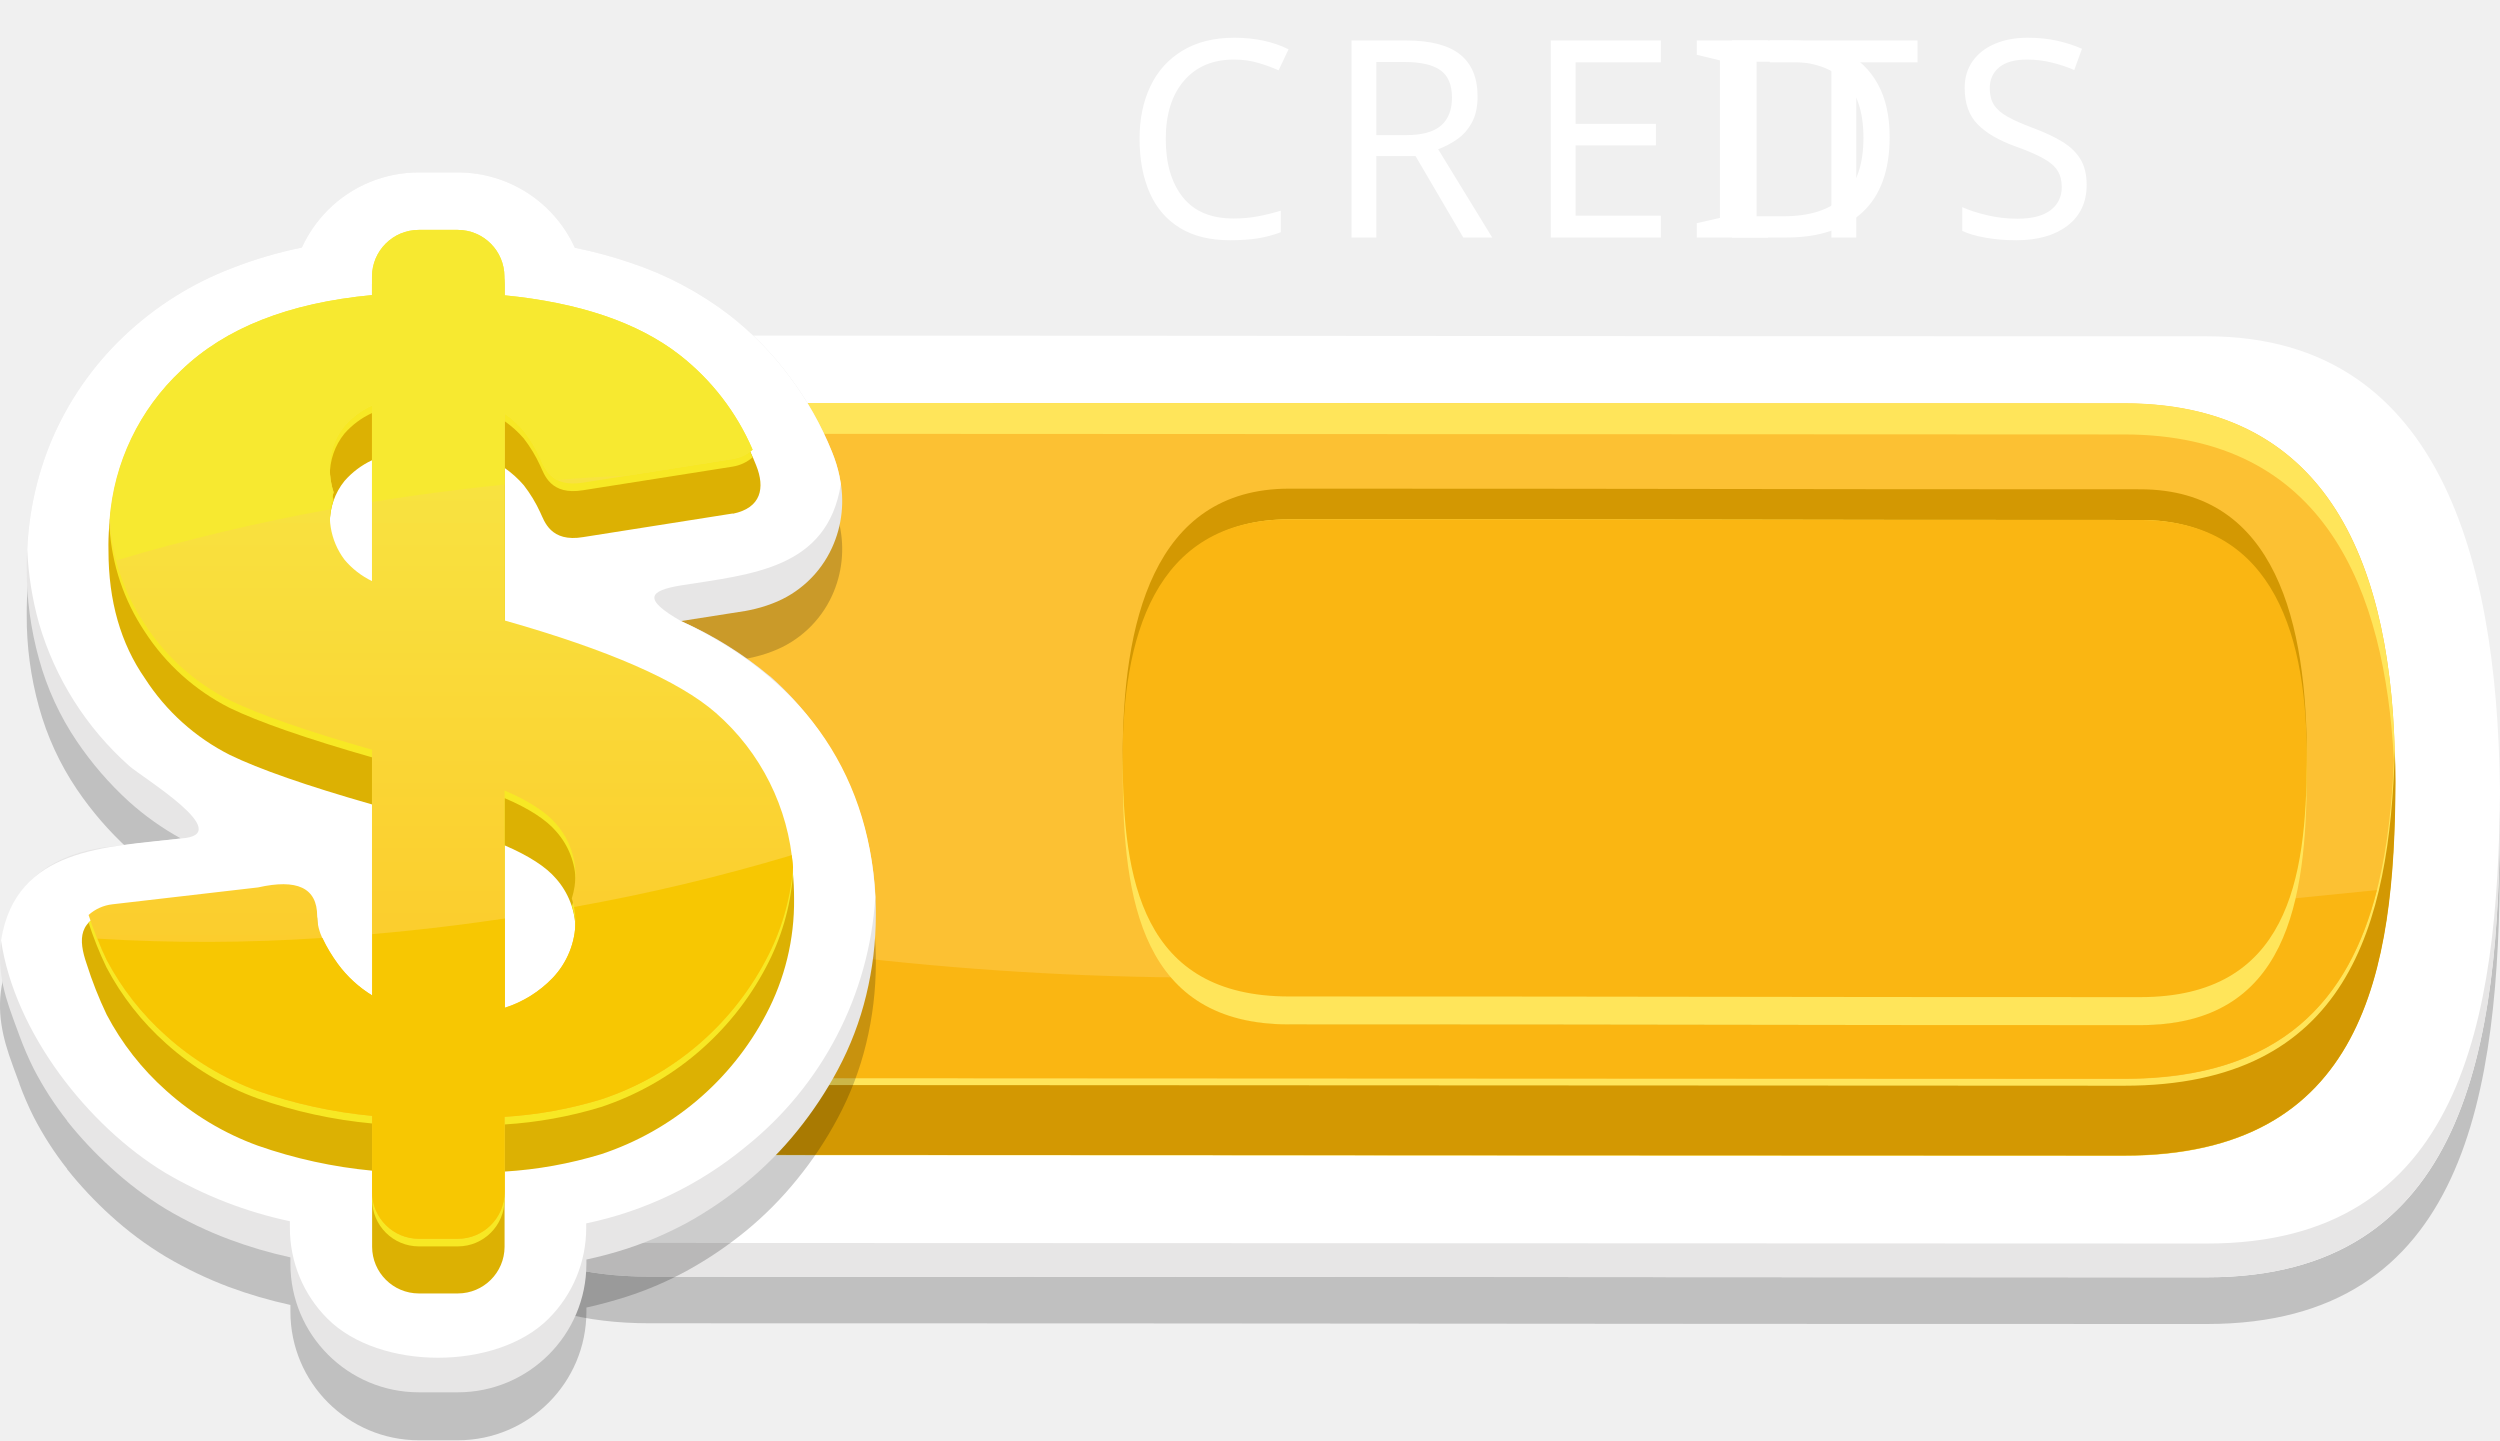
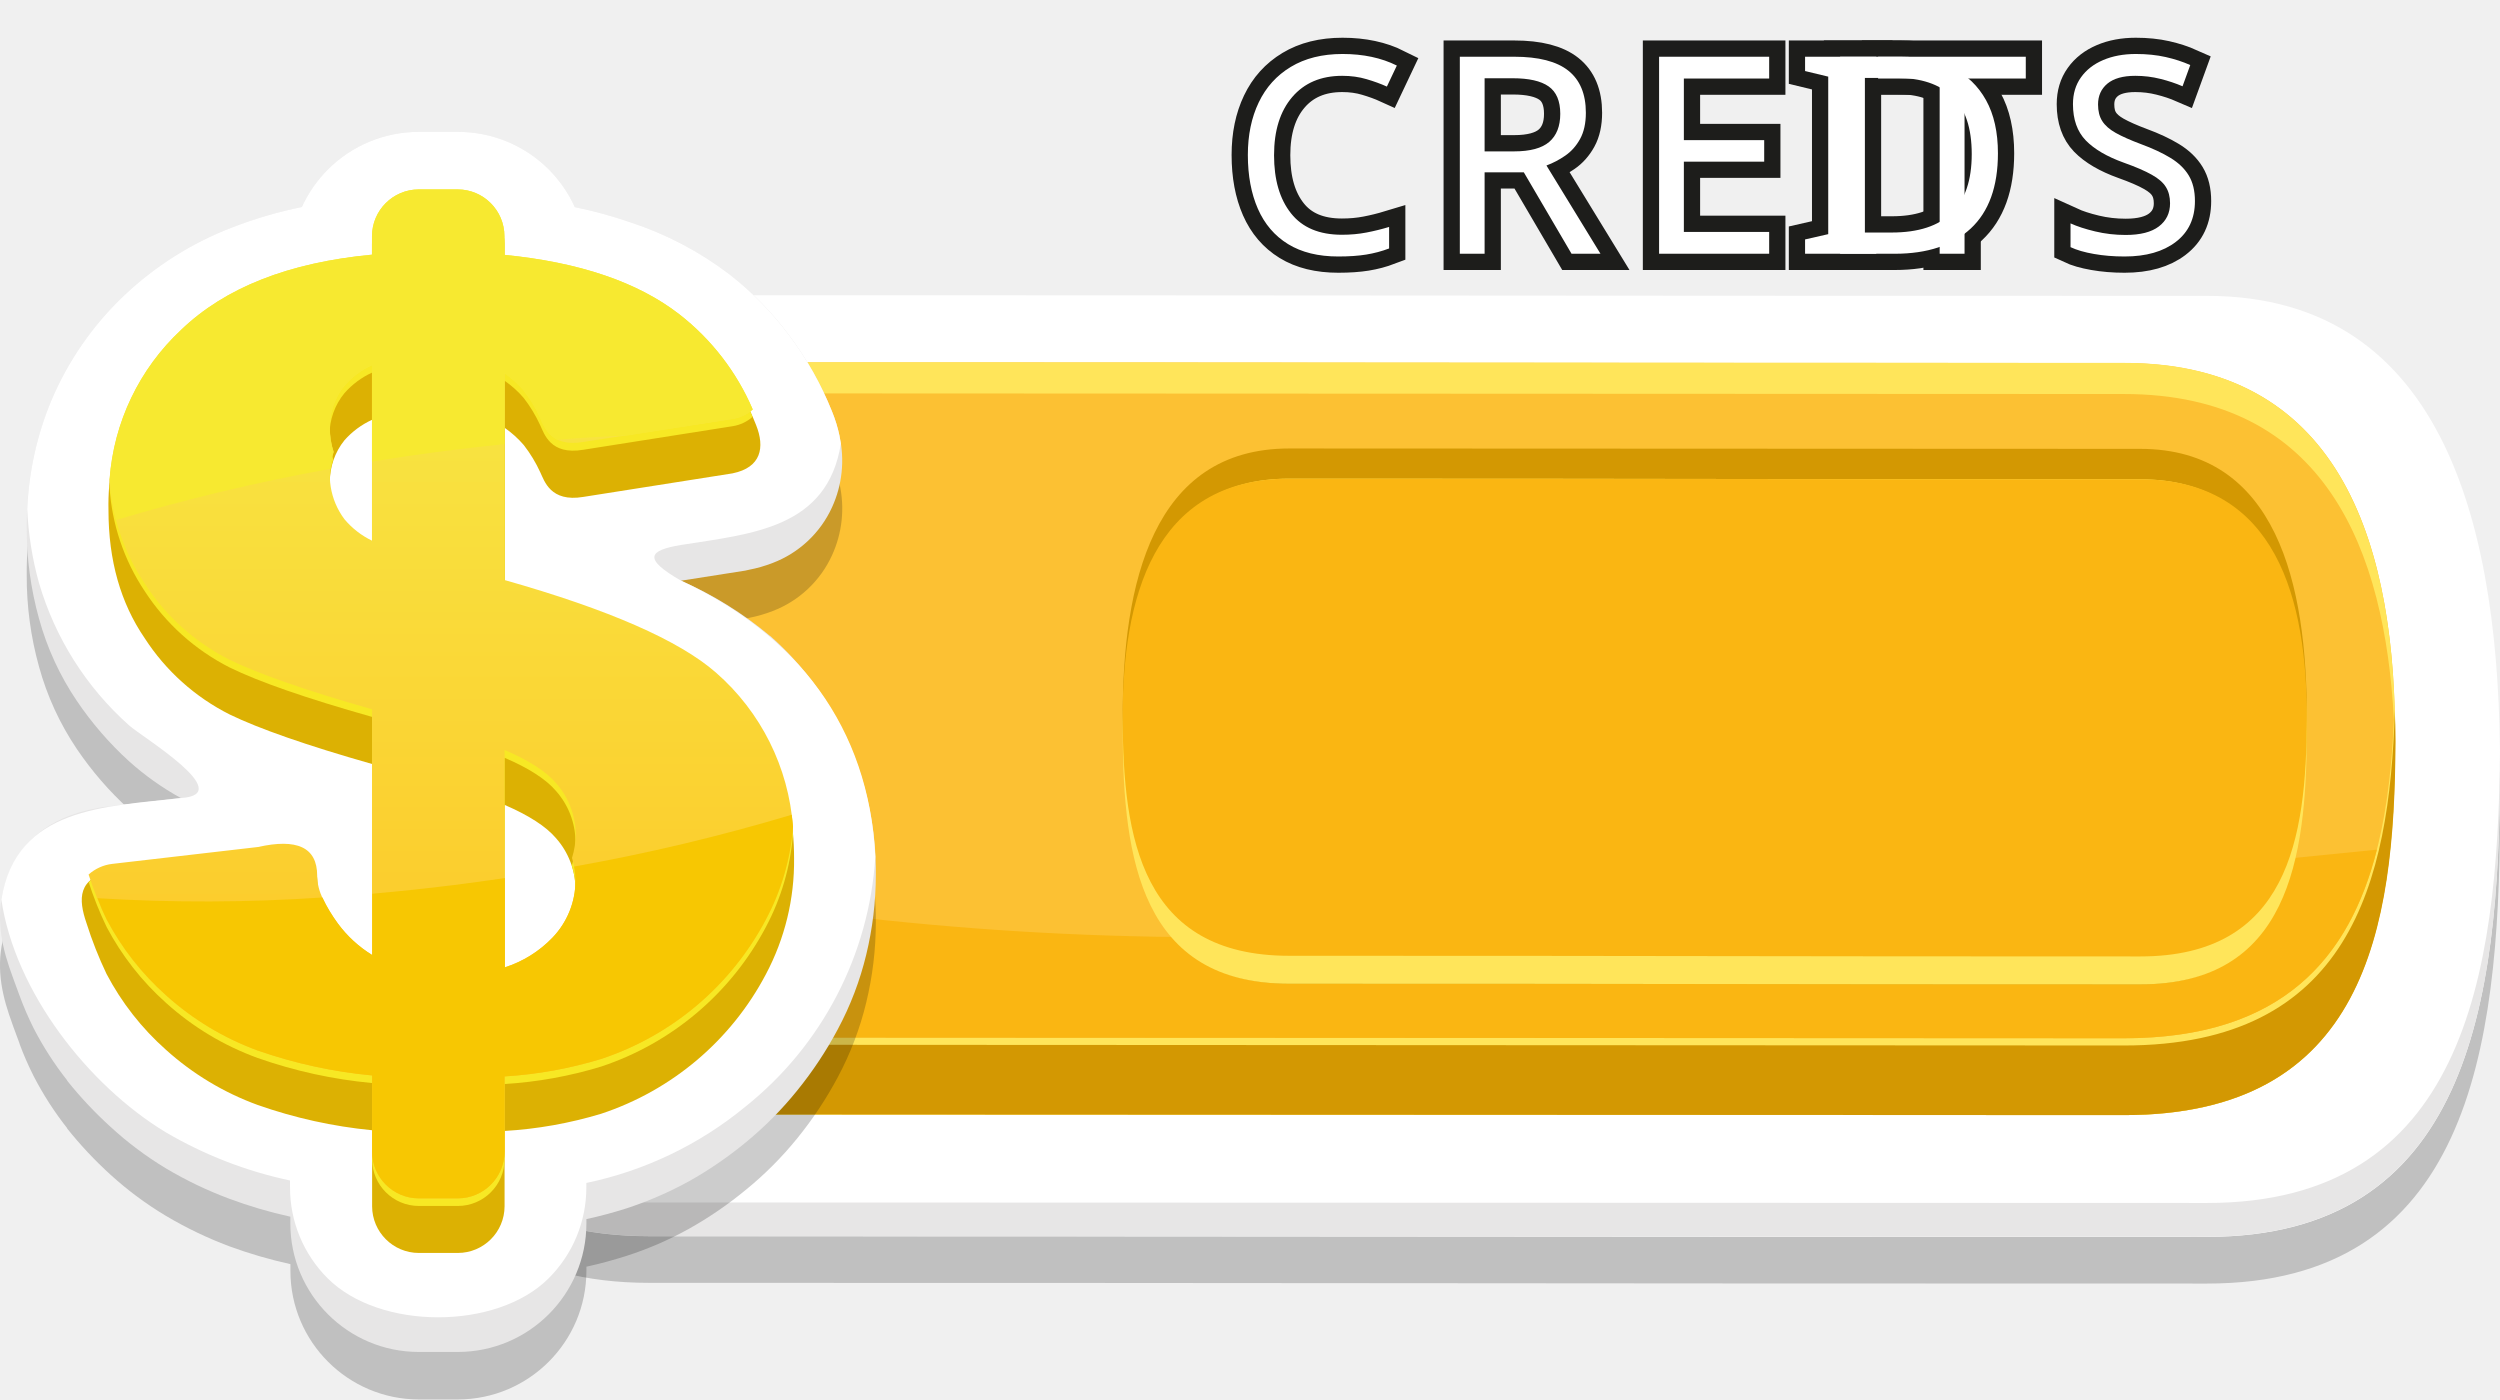
- <svg xmlns="http://www.w3.org/2000/svg" viewBox="0 0 384.63 221.55">
+ <svg xmlns="http://www.w3.org/2000/svg" viewBox="0 0 384.63 215.33">
  <defs>
-     <style>.cls-1{fill:#010101;opacity:0.2;}.cls-1,.cls-10,.cls-11,.cls-12,.cls-2,.cls-3,.cls-4,.cls-5,.cls-6,.cls-7,.cls-8,.cls-9{fill-rule:evenodd;}.cls-13,.cls-2{fill:#fff;}.cls-3{fill:#fcc133;}.cls-4{fill:#e7e6e6;}.cls-5{fill:#ffe55a;}.cls-6{fill:#d39802;}.cls-7{fill:#fab612;}.cls-8{fill:#dcb103;}.cls-9{fill:#f7e824;}.cls-10{fill:url(#GradientFill_1);}.cls-11{fill:#f7c702;}.cls-12{fill:#f7e930;}.cls-13{font-size:42.46px;font-family:Bangers-Regular, Bangers;letter-spacing:0.1em;}.cls-14{letter-spacing:0.1em;}</style>
-     <linearGradient id="GradientFill_1" x1="67.82" y1="175.44" x2="67.82" y2="48.79" gradientUnits="userSpaceOnUse">
+     <style>.cls-1{fill:#010101;opacity:0.2;}.cls-1,.cls-10,.cls-11,.cls-12,.cls-2,.cls-3,.cls-4,.cls-5,.cls-6,.cls-7,.cls-8,.cls-9{fill-rule:evenodd;}.cls-15,.cls-2{fill:#fff;}.cls-3{fill:#fcc133;}.cls-4{fill:#e7e6e6;}.cls-5{fill:#ffe55a;}.cls-6{fill:#d39802;}.cls-7{fill:#fab612;}.cls-8{fill:#dcb103;}.cls-9{fill:#f7e824;}.cls-10{fill:url(#GradientFill_1);}.cls-11{fill:#f7c702;}.cls-12{fill:#f7e930;}.cls-13,.cls-15{font-size:42.46px;font-family:Bangers-Regular, Bangers;letter-spacing:0.1em;}.cls-13{fill:none;stroke:#1d1d1b;stroke-width:5px;}.cls-14{letter-spacing:0.1em;}</style>
+     <linearGradient id="GradientFill_1" x1="67.82" y1="169.22" x2="67.82" y2="42.57" gradientUnits="userSpaceOnUse">
      <stop offset="0" stop-color="#fdc425" />
      <stop offset="1" stop-color="#f7ea47" />
    </linearGradient>
  </defs>
  <g id="Layer_2" data-name="Layer 2">
    <g id="Basic_UI" data-name="Basic UI">
-       <path class="cls-1" d="M339.55,58.91c37,0,45.19,36.61,45.08,73-.12,36-5,71.79-45.08,71.79-114.8,0-124.85-.11-239.64-.11-40.06,0-45-35.78-45.08-71.78-.12-36.4,8.11-73,45.08-73C214.7,58.81,224.75,58.91,339.55,58.91Z" />
-       <path class="cls-2" d="M339.55,51.74c37,0,45.19,36.62,45.08,73-.12,36-5,71.77-45.08,71.77-114.8,0-124.85-.1-239.64-.1-40.06,0-45-35.79-45.08-71.78-.12-36.41,8.11-73,45.08-73C214.7,51.64,224.75,51.74,339.55,51.74Z" />
-       <path class="cls-3" d="M326.76,62.07c34.22,0,41.85,29.26,41.74,58.36-.11,28.75-4.66,57.35-41.74,57.35-106.27,0-107.79-.1-214.07-.1-37.08,0-41.61-28.6-41.74-57.36C70.85,91.23,78.47,62,112.69,62,219,62,220.49,62.07,326.76,62.07Z" />
-       <path class="cls-4" d="M99.91,191.23c-39.32,0-44.77-34.5-45.07-69.8v0c0,1.07,0,2.15,0,3.21.12,36,5,71.78,45.08,71.78l239.64.1c40.05,0,45-35.79,45.08-71.77,0-1.08,0-2.17,0-3.24-.31,35.3-5.75,69.81-45.07,69.81Z" />
-       <path class="cls-5" d="M326.76,166l-214.07-.11c-34.57,0-40.85-24.85-41.64-51.52-.06,2-.1,4-.1,6,.13,28.77,4.66,57.36,41.74,57.36l214.07.1c37.08,0,41.63-28.59,41.74-57.35,0-2,0-4-.1-6C367.62,141.1,361.33,166,326.76,166Z" />
-       <path class="cls-6" d="M71,120.09v.23c.13,28.77,4.66,57.36,41.74,57.36l214.07.1c37.08,0,41.63-28.59,41.74-57.35v-.24c0-1.56-.05-3.13-.1-4.68-.78,26.67-7.07,51.53-41.64,51.53l-214.07-.11c-34.57,0-40.85-24.85-41.64-51.53C71,117,71,118.52,71,120.09Z" />
-       <path class="cls-7" d="M365.69,136.94c-167.77,16.95-197,18.33-291.43,1.73,4.52,15.72,15,27.18,38.43,27.18l214.07.11C351.14,166,361.46,153.59,365.69,136.94Z" />
-       <path class="cls-5" d="M112.69,66.74l214.07.1c31,0,40.18,24,41.55,50.19,0-.86.08-1.74.09-2.6-.9-25-8.53-48.68-35.07-52a54.75,54.75,0,0,0-6.57-.39L112.69,62a54.77,54.77,0,0,0-6.56.38C79.6,65.65,72,89.3,71.05,114.33l.09,2.6C72.51,90.78,81.69,66.74,112.69,66.74Z" />
-       <path class="cls-6" d="M329.28,75.28c21,0,25.69,20.84,25.63,41.54-.08,20.49-2.86,40.86-25.63,40.86-65.24,0-65.7-.11-130.93-.11-22.76,0-25.56-20.37-25.62-40.85-.06-20.71,4.61-41.54,25.62-41.54C263.58,75.18,264,75.28,329.28,75.28Z" />
-       <path class="cls-5" d="M329.28,80c21,0,25.69,19.65,25.63,39.18-.08,19.31-2.86,38.54-25.63,38.54-65.24,0-65.7-.11-130.93-.11-22.76,0-25.56-19.22-25.62-38.53-.06-19.53,4.61-39.18,25.62-39.18C263.58,79.86,264,80,329.28,80Z" />
-       <path class="cls-7" d="M329.28,80c21,0,25.69,18.57,25.63,37-.08,18.26-2.86,36.41-25.63,36.41-65.24,0-65.7-.1-130.93-.1-22.76,0-25.56-18.15-25.62-36.41-.06-18.46,4.61-37,25.62-37C263.58,79.86,264,80,329.28,80Z" />
-       <path class="cls-1" d="M114.66,101.38,104.78,103a56.89,56.89,0,0,1,13.61,8.42l.15.1A48.45,48.45,0,0,1,130.65,128v.05a49.53,49.53,0,0,1,4.1,20.18,52.49,52.49,0,0,1-1.48,12.29A48.28,48.28,0,0,1,128.9,172h0a58.34,58.34,0,0,1-6.25,9.42,54.81,54.81,0,0,1-7.94,8,60.12,60.12,0,0,1-8.78,5.95,53.7,53.7,0,0,1-9.57,4.14h0c-2,.63-4,1.19-6.14,1.66v.65a19.8,19.8,0,0,1-19.77,19.77h-6a19.79,19.79,0,0,1-19.77-19.77v-1.05A70.84,70.84,0,0,1,35.21,198a62.15,62.15,0,0,1-9.7-4.65A53.24,53.24,0,0,1,17,187h0a61.08,61.08,0,0,1-6.67-7.11v-.05a50,50,0,0,1-5.15-8H5.18A48.57,48.57,0,0,1,3,166.8v-.05c-.79-2.09-1.21-3.29-1.61-4.45v0C0,158.15-.66,153.83.9,149.2h0c1.93-5.69,6.16-9.85,14.14-11.28l.78-.16,12-1.39a42.12,42.12,0,0,1-8-5.69,51.76,51.76,0,0,1-8-9.25A43,43,0,0,1,6,108.78,51.77,51.77,0,0,1,4.11,94.67,49.93,49.93,0,0,1,7.88,75.26,47.85,47.85,0,0,1,19.11,59.05,50.09,50.09,0,0,1,35.7,48.62a65.88,65.88,0,0,1,10.74-3.16,19.79,19.79,0,0,1,18-11.56h6a19.82,19.82,0,0,1,18,11.59A70.49,70.49,0,0,1,97,47.8a51.49,51.49,0,0,1,15.16,8,48.65,48.65,0,0,1,9.33,9.53A51.12,51.12,0,0,1,128,76.88a21.77,21.77,0,0,1,1.17,3.82v.06A17.23,17.23,0,0,1,128,91.67h0a16.52,16.52,0,0,1-9.12,8.53v0a21.61,21.61,0,0,1-3.65,1.06Z" />
-       <path class="cls-4" d="M114.66,94l-9.88,1.55A57.54,57.54,0,0,1,118.39,104l.15.1a48.36,48.36,0,0,1,12.11,16.53v0a49.58,49.58,0,0,1,4.1,20.19,52.55,52.55,0,0,1-1.48,12.29,48.28,48.28,0,0,1-4.37,11.47h0a59.24,59.24,0,0,1-6.25,9.42,54.74,54.74,0,0,1-7.94,8,59.42,59.42,0,0,1-8.78,6,56.76,56.76,0,0,1-9.57,4.14h0a62.59,62.59,0,0,1-6.14,1.64v.67a19.79,19.79,0,0,1-19.77,19.76h-6a19.77,19.77,0,0,1-19.77-19.76v-1a69.36,69.36,0,0,1-9.44-2.78,60.4,60.4,0,0,1-9.7-4.65A53.12,53.12,0,0,1,17,179.58h0a61.08,61.08,0,0,1-6.67-7.11v-.05a50,50,0,0,1-5.15-8H5.18a49.74,49.74,0,0,1-2.16-5v0c-.79-2.11-1.21-3.29-1.61-4.45v0C0,150.78-.66,146.45.9,141.83h0c1.93-5.69,6.16-9.86,14.14-11.3l.78-.14,12-1.39a43,43,0,0,1-8-5.69,51.83,51.83,0,0,1-8-9.26A42.71,42.71,0,0,1,6,101.39a51.64,51.64,0,0,1-1.89-14.1A50,50,0,0,1,7.88,67.88a47.91,47.91,0,0,1,11.23-16.2A50.09,50.09,0,0,1,35.7,41.25a64.9,64.9,0,0,1,10.74-3.16,20,20,0,0,1,4-5.77,19.74,19.74,0,0,1,14-5.79h6a19.77,19.77,0,0,1,18,11.59A67.05,67.05,0,0,1,97,40.43a51.7,51.7,0,0,1,15.16,8,48.7,48.7,0,0,1,9.33,9.54A50.9,50.9,0,0,1,128,69.51a21.67,21.67,0,0,1,1.17,3.81v.05A17.24,17.24,0,0,1,128,84.29h0a16.47,16.47,0,0,1-9.12,8.54v0a21.61,21.61,0,0,1-3.65,1.06Z" />
-       <path class="cls-2" d="M104.78,95.56C122.6,103.85,133.67,118,134.67,138a53.41,53.41,0,0,1-20,38.47,56.59,56.59,0,0,1-24.48,11.75v.67a19.7,19.7,0,0,1-5.8,14c-8,8-26,8-34,0a19.7,19.7,0,0,1-5.79-14v-1a63.9,63.9,0,0,1-19.14-7.43c-11.92-7.2-23.22-21.64-25.3-35.81C2.5,130.37,16.26,130.34,27.85,129c8.68-.57-6-9.38-8-11.19A47,47,0,0,1,6,95.91,50.49,50.49,0,0,1,4.19,84.56,49,49,0,0,1,7.88,67.88a47.91,47.91,0,0,1,11.23-16.2A50.09,50.09,0,0,1,35.7,41.25a64.9,64.9,0,0,1,10.74-3.16,20,20,0,0,1,4-5.77,19.74,19.74,0,0,1,14-5.79h6a19.77,19.77,0,0,1,18,11.59A67.05,67.05,0,0,1,97,40.43a51.7,51.7,0,0,1,15.16,8,48.7,48.7,0,0,1,9.33,9.54A50.9,50.9,0,0,1,128,69.51a21.67,21.67,0,0,1,1.17,3.81v.05l.2,1.11c-2.08,13-13.6,13.85-24.57,15.58C99.79,90.89,98.84,92.15,104.78,95.56Z" />
-       <path class="cls-8" d="M112.75,79l-23,3.63c-5.08.87-6-2.49-6.62-3.77a21.34,21.34,0,0,0-2.54-4.2,15.84,15.84,0,0,0-2.93-2.65V96.63q24,6.8,32.51,14.23c8,7.23,12,16.32,12,27.43a37.09,37.09,0,0,1-4.33,17.81,44.39,44.39,0,0,1-25.37,21.48,64.36,64.36,0,0,1-14.84,2.67v11.59A7.2,7.2,0,0,1,70.44,199h-6a7.2,7.2,0,0,1-7.19-7.18V180.11a74.33,74.33,0,0,1-17.59-3.85,43.09,43.09,0,0,1-14.11-8.48,41.46,41.46,0,0,1-9.14-11.68,60.24,60.24,0,0,1-3.08-7.81c-1.27-3.69-1.42-7,4-8l22.43-2.6c5.93-1.33,9.09,0,9.09,4.42,0,2.46,1.33,4.75,3.15,7.34a18.3,18.3,0,0,0,5.29,4.84V123.78c-10.12-2.89-17.43-5.45-21.92-7.63a33.48,33.48,0,0,1-13.06-11.76C18.56,99,16.69,92.46,16.69,84.72A35.39,35.39,0,0,1,27.82,58.14Q38,48.38,57.23,46.57V43.73a7.2,7.2,0,0,1,7.19-7.19h6a7.2,7.2,0,0,1,7.19,7.19V46.6q17.31,1.71,26.9,9.14A37.37,37.37,0,0,1,116.34,71.6c1.39,3.46.79,6.54-3.59,7.44Zm-35.12,51V156.2A17.48,17.48,0,0,0,85,151.66a12.71,12.71,0,0,0,3.54-8.72,11.91,11.91,0,0,0-3-7.77q-2.3-2.7-7.92-5.12ZM57.23,90.59V70.81A12.88,12.88,0,0,0,53,74a10.13,10.13,0,0,0-2.25,6.53A10.65,10.65,0,0,0,53,87.28,12.88,12.88,0,0,0,57.23,90.59Z" />
-       <path class="cls-9" d="M77.63,72.05V96.63q24,6.8,32.51,14.23A34.88,34.88,0,0,1,122,134.6a36.32,36.32,0,0,1-4.17,14.25,44.52,44.52,0,0,1-25.37,21.47A64.32,64.32,0,0,1,77.63,173v11.57a7.2,7.2,0,0,1-7.19,7.19h-6a7.2,7.2,0,0,1-7.19-7.19V172.85A73.83,73.83,0,0,1,39.64,169a42.92,42.92,0,0,1-14.11-8.48,41.7,41.7,0,0,1-9.14-11.67,54.64,54.64,0,0,1-2.77-6.91,6.44,6.44,0,0,1,3.65-1.64l22.43-2.6c5.93-1.33,9.09,0,9.09,4.42,0,2.46,1.33,4.75,3.15,7.34a18.3,18.3,0,0,0,5.29,4.84V116.52q-15.18-4.35-21.92-7.62A33.68,33.68,0,0,1,22.25,97.15a32.55,32.55,0,0,1-5.4-16,35,35,0,0,1,11-23Q38,48.38,57.23,46.57V43.73a7.2,7.2,0,0,1,7.19-7.19h6a7.2,7.2,0,0,1,7.19,7.19V46.6q17.31,1.71,26.9,9.14a37,37,0,0,1,11.28,14.62,6.16,6.16,0,0,1-3.06,1.43l-23,3.63c-5.08.86-6-2.49-6.62-3.78a21.64,21.64,0,0,0-2.54-4.2,16.18,16.18,0,0,0-2.93-2.64v7.25Zm0,50.75v33.4A17.48,17.48,0,0,0,85,151.66a12.71,12.71,0,0,0,3.54-8.72A11.12,11.12,0,0,0,88,139.4a12.2,12.2,0,0,0,.57-3.72,11.86,11.86,0,0,0-3-7.76c-1.53-1.8-4.17-3.52-7.92-5.12Zm-20.4-52V63.55A12.76,12.76,0,0,0,53,66.7a10.11,10.11,0,0,0-2.25,6.52,11.33,11.33,0,0,0,.58,3.69A11.28,11.28,0,0,0,53,87.28a12.88,12.88,0,0,0,4.25,3.31V70.81Z" />
-       <path class="cls-10" d="M77.63,70.9V95.46q24,6.8,32.51,14.23A34.91,34.91,0,0,1,122,133.44a36.37,36.37,0,0,1-4.17,14.24,44.32,44.32,0,0,1-25.37,21.47,64.32,64.32,0,0,1-14.84,2.68v11.58a7.2,7.2,0,0,1-7.19,7.18h-6a7.2,7.2,0,0,1-7.19-7.18V171.68a74.91,74.91,0,0,1-17.59-3.83,43.31,43.31,0,0,1-14.11-8.5,41.56,41.56,0,0,1-9.14-11.67,54.64,54.64,0,0,1-2.77-6.91,6.58,6.58,0,0,1,3.65-1.64l22.43-2.6c5.93-1.33,9.09,0,9.09,4.43,0,2.46,1.33,4.74,3.15,7.33a18.62,18.62,0,0,0,5.29,4.86v-37.8c-10.12-2.88-17.43-5.44-21.92-7.62A33.61,33.61,0,0,1,22.25,96a32.55,32.55,0,0,1-5.4-16,35,35,0,0,1,11-23Q38,47.21,57.23,45.4V42.56a7.2,7.2,0,0,1,7.19-7.19h6a7.2,7.2,0,0,1,7.19,7.19v2.87q17.31,1.71,26.9,9.14a37,37,0,0,1,11.28,14.62,6.16,6.16,0,0,1-3.06,1.43l-23,3.63c-5.08.86-6-2.49-6.62-3.78a21.64,21.64,0,0,0-2.54-4.2,16.18,16.18,0,0,0-2.93-2.64V70.9Zm0,50.72v33.43A17.71,17.71,0,0,0,85,150.49a12.71,12.71,0,0,0,3.54-8.72,11.12,11.12,0,0,0-.57-3.54,12.2,12.2,0,0,0,.57-3.72,12,12,0,0,0-3-7.77c-1.53-1.79-4.17-3.51-7.92-5.12Zm-20.4-52V62.38A12.64,12.64,0,0,0,53,65.54a10,10,0,0,0-2.25,6.51,11.43,11.43,0,0,0,.58,3.7A11.26,11.26,0,0,0,53,86.11a12.73,12.73,0,0,0,4.25,3.3V69.64Z" />
-       <path class="cls-11" d="M121.81,131.57c.08.62.15,1.23.2,1.87a36.37,36.37,0,0,1-4.17,14.24,44.32,44.32,0,0,1-25.37,21.47,64.32,64.32,0,0,1-14.84,2.68v11.58a7.2,7.2,0,0,1-7.19,7.18h-6a7.2,7.2,0,0,1-7.19-7.18V171.68a74.91,74.91,0,0,1-17.59-3.83,43.31,43.31,0,0,1-14.11-8.5,41.56,41.56,0,0,1-9.14-11.67A35,35,0,0,1,15,144.41a268.9,268.9,0,0,0,34.61-.11,23.64,23.64,0,0,0,2.38,4,18.62,18.62,0,0,0,5.29,4.86v-9.44c4.1-.36,8.28-.8,12.51-1.33,2.66-.33,5.28-.69,7.89-1.08v13.75A17.71,17.71,0,0,0,85,150.49a12.71,12.71,0,0,0,3.54-8.72,11.87,11.87,0,0,0-.22-2.23A299.29,299.29,0,0,0,121.81,131.57Z" />
-       <path class="cls-12" d="M77.63,70.9v3.65q-3.9.4-7.89.9c-4.23.52-8.41,1.12-12.51,1.79V62.38A12.64,12.64,0,0,0,53,65.54a10,10,0,0,0-2.25,6.51,11.43,11.43,0,0,0,.58,3.7,9.77,9.77,0,0,0-.54,2.61,302.49,302.49,0,0,0-32.87,7.85,37.12,37.12,0,0,1-1-6.24,35,35,0,0,1,11-23Q38,47.21,57.23,45.4V42.56a7.2,7.2,0,0,1,7.19-7.19h6a7.2,7.2,0,0,1,7.19,7.19v2.87q17.31,1.71,26.9,9.14a37,37,0,0,1,11.28,14.62,6.16,6.16,0,0,1-3.06,1.43L96.51,73.18c-3.55.14-7.17.36-10.84.66a6.21,6.21,0,0,1-2.57-3.37,21.64,21.64,0,0,0-2.54-4.2,16.18,16.18,0,0,0-2.93-2.64Z" />
-       <text class="cls-13" transform="translate(172.73 36.54)">CRED<tspan class="cls-14" x="86.62" y="0">I</tspan>
+       <path class="cls-1" d="M339.55,52.69c37,0,45.19,36.61,45.08,73-.12,36-5,71.79-45.08,71.79-114.8,0-124.85-.11-239.64-.11-40.06,0-45-35.78-45.08-71.78-.12-36.4,8.11-73,45.08-73C214.7,52.59,224.75,52.69,339.55,52.69Z" />
+       <path class="cls-2" d="M339.55,45.52c37,0,45.19,36.62,45.08,73-.12,36-5,71.78-45.08,71.78-114.8,0-124.85-.1-239.64-.1-40.06,0-45-35.79-45.08-71.78-.12-36.41,8.11-73,45.08-73C214.7,45.42,224.75,45.52,339.55,45.52Z" />
+       <path class="cls-3" d="M326.76,55.85c34.22,0,41.85,29.26,41.74,58.36-.11,28.75-4.66,57.35-41.74,57.35-106.27,0-107.79-.1-214.07-.1-37.08,0-41.61-28.61-41.74-57.36-.1-29.09,7.52-58.35,41.74-58.35C219,55.75,220.49,55.85,326.76,55.85Z" />
+       <path class="cls-4" d="M99.91,185c-39.32,0-44.77-34.5-45.07-69.81v0c0,1.06,0,2.14,0,3.21.12,36,5,71.78,45.08,71.78l239.64.1c40.05,0,45-35.79,45.08-71.78,0-1.08,0-2.17,0-3.23-.31,35.3-5.75,69.81-45.07,69.81Z" />
+       <path class="cls-5" d="M326.76,159.74l-214.07-.11c-34.57,0-40.85-24.85-41.64-51.53-.06,2-.1,4-.1,6,.13,28.77,4.66,57.36,41.74,57.36l214.07.1c37.08,0,41.63-28.59,41.74-57.35,0-2,0-4-.1-6C367.62,134.88,361.33,159.74,326.76,159.74Z" />
+       <path class="cls-6" d="M71,113.86v.24c.13,28.77,4.66,57.36,41.74,57.36l214.07.1c37.08,0,41.63-28.59,41.74-57.35V114c0-1.56-.05-3.13-.1-4.68-.78,26.67-7.07,51.53-41.64,51.53l-214.07-.11c-34.57,0-40.85-24.85-41.64-51.53C71,110.74,71,112.3,71,113.86Z" />
+       <path class="cls-7" d="M365.69,130.72c-167.77,16.95-197,18.33-291.43,1.73,4.52,15.72,15,27.18,38.43,27.18l214.07.11C351.14,159.74,361.46,147.36,365.69,130.72Z" />
+       <path class="cls-5" d="M112.69,60.52l214.07.1c31,0,40.18,24,41.55,50.19,0-.87.08-1.74.09-2.6-.9-25-8.53-48.68-35.07-52a54.81,54.81,0,0,0-6.57-.38l-214.07-.1a54.77,54.77,0,0,0-6.56.38C79.6,59.43,72,83.08,71.05,108.1l.09,2.61C72.51,84.55,81.69,60.52,112.69,60.52Z" />
+       <path class="cls-6" d="M329.28,69.06c21,0,25.69,20.83,25.63,41.54-.08,20.49-2.86,40.85-25.63,40.85-65.24,0-65.7-.1-130.93-.1-22.76,0-25.56-20.37-25.62-40.85C172.67,89.79,177.34,69,198.35,69,263.58,69,264,69.06,329.28,69.06Z" />
+       <path class="cls-5" d="M329.28,73.74c21,0,25.69,19.65,25.63,39.18-.08,19.31-2.86,38.53-25.63,38.53-65.24,0-65.7-.1-130.93-.1-22.76,0-25.56-19.22-25.62-38.53-.06-19.53,4.61-39.18,25.62-39.18C263.58,73.64,264,73.74,329.28,73.74Z" />
+       <path class="cls-7" d="M329.28,73.74c21,0,25.69,18.57,25.63,37-.08,18.26-2.86,36.41-25.63,36.41-65.24,0-65.7-.1-130.93-.1-22.76,0-25.56-18.15-25.62-36.41-.06-18.46,4.61-37,25.62-37C263.58,73.64,264,73.74,329.28,73.74Z" />
+       <path class="cls-1" d="M114.66,95.16l-9.88,1.57a56.89,56.89,0,0,1,13.61,8.42l.15.1a48.45,48.45,0,0,1,12.11,16.53v0a49.53,49.53,0,0,1,4.1,20.18,52.49,52.49,0,0,1-1.48,12.29,48.28,48.28,0,0,1-4.37,11.47h0a58.79,58.79,0,0,1-6.25,9.42,54.25,54.25,0,0,1-7.94,7.95,59.42,59.42,0,0,1-8.78,6,53.7,53.7,0,0,1-9.57,4.14h0c-2,.63-4,1.19-6.14,1.65v.66a19.8,19.8,0,0,1-19.77,19.77h-6a19.79,19.79,0,0,1-19.77-19.77v-1.05a72.36,72.36,0,0,1-9.44-2.76,61.29,61.29,0,0,1-9.7-4.66A53.18,53.18,0,0,1,17,180.73h0a61.08,61.08,0,0,1-6.67-7.11v-.05a50,50,0,0,1-5.15-8H5.18A48.57,48.57,0,0,1,3,160.58v-.05c-.79-2.09-1.21-3.29-1.61-4.45v0C0,151.93-.66,147.61.9,143h0c1.93-5.69,6.16-9.85,14.14-11.28l.78-.16,12-1.39a42.12,42.12,0,0,1-8-5.69,51.76,51.76,0,0,1-8-9.25A43,43,0,0,1,6,102.56,51.77,51.77,0,0,1,4.11,88.45,50,50,0,0,1,7.88,69a47.91,47.91,0,0,1,11.23-16.2A50.09,50.09,0,0,1,35.7,42.4a65.88,65.88,0,0,1,10.74-3.16,19.75,19.75,0,0,1,18-11.56h6a19.77,19.77,0,0,1,18,11.59A70.49,70.49,0,0,1,97,41.58a51.49,51.49,0,0,1,15.16,8,48.38,48.38,0,0,1,9.33,9.53A50.9,50.9,0,0,1,128,70.66a21.77,21.77,0,0,1,1.17,3.82v0A17.25,17.25,0,0,1,128,85.45h0A16.52,16.52,0,0,1,118.9,94v0a21.61,21.61,0,0,1-3.65,1.06Z" />
+       <path class="cls-4" d="M114.66,87.79l-9.88,1.55a57.22,57.22,0,0,1,13.61,8.44l.15.1a48.36,48.36,0,0,1,12.11,16.53v0a49.58,49.58,0,0,1,4.1,20.19,52.61,52.61,0,0,1-1.48,12.29,48.2,48.2,0,0,1-4.37,11.46h0a58.88,58.88,0,0,1-6.25,9.43,54.74,54.74,0,0,1-7.94,8,59.42,59.42,0,0,1-8.78,6,56.76,56.76,0,0,1-9.57,4.14h0c-2,.63-4,1.18-6.14,1.64v.67A19.79,19.79,0,0,1,70.44,208h-6a19.77,19.77,0,0,1-19.77-19.76v-1.05a69.36,69.36,0,0,1-9.44-2.78,60.4,60.4,0,0,1-9.7-4.65A53.12,53.12,0,0,1,17,173.36l0,0a61,61,0,0,1-6.67-7.1v-.05a50,50,0,0,1-5.15-8H5.18a49.74,49.74,0,0,1-2.16-5v0c-.79-2.11-1.21-3.29-1.61-4.45v0C0,144.56-.66,140.23.9,135.61h0c1.93-5.69,6.16-9.86,14.14-11.3l.78-.14,12-1.39a43,43,0,0,1-8-5.69,51.83,51.83,0,0,1-8-9.26A42.71,42.71,0,0,1,6,95.17a51.64,51.64,0,0,1-1.89-14.1A50,50,0,0,1,7.88,61.66,48,48,0,0,1,19.11,45.45,50.41,50.41,0,0,1,35.7,35a65.88,65.88,0,0,1,10.74-3.15,20,20,0,0,1,4-5.77,19.74,19.74,0,0,1,14-5.79h6a19.72,19.72,0,0,1,14,5.79,19.92,19.92,0,0,1,4,5.79A67,67,0,0,1,97,34.21a51.7,51.7,0,0,1,15.16,7.95,48.7,48.7,0,0,1,9.33,9.54A50.9,50.9,0,0,1,128,63.29a21.67,21.67,0,0,1,1.17,3.81v.05A17.24,17.24,0,0,1,128,78.07h0a16.47,16.47,0,0,1-9.12,8.54v0a20.76,20.76,0,0,1-3.65,1.05Z" />
+       <path class="cls-2" d="M104.78,89.34c17.82,8.29,28.89,22.42,29.89,42.46a53.41,53.41,0,0,1-20,38.47A56.7,56.7,0,0,1,90.21,182v.67a19.7,19.7,0,0,1-5.8,14c-8,8-26,8-34,0a19.7,19.7,0,0,1-5.79-14v-1.05a63.9,63.9,0,0,1-19.14-7.43C13.59,167,2.29,152.57.21,138.4c2.29-14.25,16.05-14.28,27.64-15.62,8.68-.57-6-9.38-8-11.19A47,47,0,0,1,6,89.69,50.49,50.49,0,0,1,4.19,78.34,49,49,0,0,1,7.88,61.66,48,48,0,0,1,19.11,45.45,50.41,50.41,0,0,1,35.7,35a65.88,65.88,0,0,1,10.74-3.15,20,20,0,0,1,4-5.77,19.74,19.74,0,0,1,14-5.79h6a19.72,19.72,0,0,1,14,5.79,19.92,19.92,0,0,1,4,5.79A67,67,0,0,1,97,34.21a51.7,51.7,0,0,1,15.16,7.95,48.7,48.7,0,0,1,9.33,9.54A50.9,50.9,0,0,1,128,63.29a21.67,21.67,0,0,1,1.17,3.81v.05l.2,1.11c-2.08,13-13.6,13.85-24.57,15.58C99.79,84.67,98.84,85.93,104.78,89.34Z" />
+       <path class="cls-8" d="M112.75,72.82l-23,3.63c-5.08.86-6-2.49-6.62-3.77a21.34,21.34,0,0,0-2.54-4.2,15.84,15.84,0,0,0-2.93-2.65V90.41q24,6.8,32.51,14.23c8,7.22,12,16.32,12,27.42a37.1,37.1,0,0,1-4.33,17.82,44.39,44.39,0,0,1-25.37,21.48A64.36,64.36,0,0,1,77.63,174v11.59a7.2,7.2,0,0,1-7.19,7.18h-6a7.2,7.2,0,0,1-7.19-7.18V173.89A74.83,74.83,0,0,1,39.64,170a43.12,43.12,0,0,1-14.11-8.49,41.28,41.28,0,0,1-9.14-11.67,60.24,60.24,0,0,1-3.08-7.81c-1.27-3.69-1.42-7,4-8l22.43-2.6c5.93-1.33,9.09,0,9.09,4.42,0,2.46,1.33,4.75,3.15,7.34a18.44,18.44,0,0,0,5.29,4.84V117.55c-10.12-2.88-17.43-5.44-21.92-7.62A33.48,33.48,0,0,1,22.25,98.17c-3.69-5.39-5.56-11.93-5.56-19.67A35.38,35.38,0,0,1,27.82,51.92Q38,42.15,57.23,40.35V37.51a7.2,7.2,0,0,1,7.19-7.19h6a7.2,7.2,0,0,1,7.19,7.19v2.87q17.31,1.71,26.9,9.14a37.37,37.37,0,0,1,11.81,15.86c1.39,3.46.79,6.54-3.59,7.44Zm-35.12,51V150A17.4,17.4,0,0,0,85,145.43a12.67,12.67,0,0,0,3.54-8.71,11.91,11.91,0,0,0-3-7.77q-2.3-2.7-7.92-5.12ZM57.23,84.36V64.59A12.74,12.74,0,0,0,53,67.73a10.13,10.13,0,0,0-2.25,6.53A10.65,10.65,0,0,0,53,81.06,12.73,12.73,0,0,0,57.23,84.36Z" />
+       <path class="cls-9" d="M77.63,65.83V90.41q24,6.8,32.51,14.23A34.86,34.86,0,0,1,122,128.38a36.37,36.37,0,0,1-4.17,14.25A44.52,44.52,0,0,1,92.47,164.1a64.32,64.32,0,0,1-14.84,2.68v11.57a7.2,7.2,0,0,1-7.19,7.19h-6a7.2,7.2,0,0,1-7.19-7.19V166.63a73.83,73.83,0,0,1-17.59-3.85,42.92,42.92,0,0,1-14.11-8.48,41.84,41.84,0,0,1-9.14-11.67,54.64,54.64,0,0,1-2.77-6.91,6.44,6.44,0,0,1,3.65-1.64l22.43-2.6c5.93-1.33,9.09,0,9.09,4.42,0,2.46,1.33,4.75,3.15,7.34a18.44,18.44,0,0,0,5.29,4.84V110.3Q42.05,106,35.31,102.68A33.84,33.84,0,0,1,22.25,90.93a32.55,32.55,0,0,1-5.4-16,34.94,34.94,0,0,1,11-23Q38,42.15,57.23,40.35V37.51a7.2,7.2,0,0,1,7.19-7.19h6a7.2,7.2,0,0,1,7.19,7.19v2.87q17.31,1.71,26.9,9.14a37,37,0,0,1,11.28,14.61,6.08,6.08,0,0,1-3.06,1.44l-23,3.63c-5.08.86-6-2.49-6.62-3.78a21.64,21.64,0,0,0-2.54-4.2,15.82,15.82,0,0,0-2.93-2.64v7.25Zm0,50.75V150A17.4,17.4,0,0,0,85,145.43a12.67,12.67,0,0,0,3.54-8.71,11.12,11.12,0,0,0-.57-3.54,12.2,12.2,0,0,0,.57-3.72,11.89,11.89,0,0,0-3-7.77q-2.3-2.7-7.92-5.11Zm-20.4-52V57.33A12.76,12.76,0,0,0,53,60.48,10.11,10.11,0,0,0,50.7,67a11.33,11.33,0,0,0,.58,3.69A11.28,11.28,0,0,0,53,81.06a12.73,12.73,0,0,0,4.25,3.3V64.59Z" />
+       <path class="cls-10" d="M77.63,64.68V89.24q24,6.8,32.51,14.23A34.91,34.91,0,0,1,122,127.22a36.37,36.37,0,0,1-4.17,14.24,44.42,44.42,0,0,1-25.37,21.47,64.32,64.32,0,0,1-14.84,2.68v11.58a7.2,7.2,0,0,1-7.19,7.18h-6a7.2,7.2,0,0,1-7.19-7.18V165.46a74.91,74.91,0,0,1-17.59-3.83,43.31,43.31,0,0,1-14.11-8.5,41.56,41.56,0,0,1-9.14-11.67,54.64,54.64,0,0,1-2.77-6.91,6.58,6.58,0,0,1,3.65-1.64l22.43-2.6c5.93-1.33,9.09,0,9.09,4.43,0,2.46,1.33,4.74,3.15,7.33a18.77,18.77,0,0,0,5.29,4.86v-37.8c-10.12-2.88-17.43-5.44-21.92-7.62A33.61,33.61,0,0,1,22.25,89.76a32.55,32.55,0,0,1-5.4-16,34.94,34.94,0,0,1,11-23Q38,41,57.23,39.18V36.34a7.21,7.21,0,0,1,7.19-7.2h6a7.21,7.21,0,0,1,7.19,7.2v2.87q17.31,1.71,26.9,9.14A37,37,0,0,1,115.81,63a6.08,6.08,0,0,1-3.06,1.44L89.72,68c-5.08.87-6-2.48-6.62-3.77a21.64,21.64,0,0,0-2.54-4.2,16.18,16.18,0,0,0-2.93-2.64v7.27Zm0,50.72v33.43A17.62,17.62,0,0,0,85,144.26a12.69,12.69,0,0,0,3.54-8.71A11.12,11.12,0,0,0,88,132a12.2,12.2,0,0,0,.57-3.72,12,12,0,0,0-3-7.77q-2.3-2.7-7.92-5.12Zm-20.4-52V56.16A12.64,12.64,0,0,0,53,59.32a10,10,0,0,0-2.25,6.51,11.43,11.43,0,0,0,.58,3.7A11.26,11.26,0,0,0,53,79.89a12.73,12.73,0,0,0,4.25,3.3V63.42Z" />
+       <path class="cls-11" d="M121.81,125.35c.08.62.15,1.23.2,1.87a36.37,36.37,0,0,1-4.17,14.24,44.42,44.42,0,0,1-25.37,21.47,64.32,64.32,0,0,1-14.84,2.68v11.58a7.2,7.2,0,0,1-7.19,7.18h-6a7.2,7.2,0,0,1-7.19-7.18V165.46a74.91,74.91,0,0,1-17.59-3.83,43.31,43.31,0,0,1-14.11-8.5,41.56,41.56,0,0,1-9.14-11.67A35,35,0,0,1,15,138.19a268.9,268.9,0,0,0,34.61-.11,23.64,23.64,0,0,0,2.38,4,18.77,18.77,0,0,0,5.29,4.86v-9.44c4.1-.36,8.28-.8,12.51-1.33,2.66-.34,5.28-.69,7.89-1.08v13.75A17.62,17.62,0,0,0,85,144.26a12.69,12.69,0,0,0,3.54-8.71,11.87,11.87,0,0,0-.22-2.23A299.29,299.29,0,0,0,121.81,125.35Z" />
+       <path class="cls-12" d="M77.63,64.68v3.65q-3.9.4-7.89.89c-4.23.53-8.41,1.13-12.51,1.8V56.16A12.64,12.64,0,0,0,53,59.32a10,10,0,0,0-2.25,6.51,11.43,11.43,0,0,0,.58,3.7,9.77,9.77,0,0,0-.54,2.61A302.49,302.49,0,0,0,17.87,80a37.24,37.24,0,0,1-1-6.25,34.94,34.94,0,0,1,11-23Q38,41,57.23,39.18V36.34a7.21,7.21,0,0,1,7.19-7.2h6a7.21,7.21,0,0,1,7.19,7.2v2.87q17.31,1.71,26.9,9.14A37,37,0,0,1,115.81,63a6.08,6.08,0,0,1-3.06,1.44L96.51,67c-3.55.14-7.17.36-10.84.66a6.21,6.21,0,0,1-2.57-3.37,21.64,21.64,0,0,0-2.54-4.2,16.18,16.18,0,0,0-2.93-2.64Z" />
+       <text class="cls-13" transform="translate(189.39 39.04)">CRED<tspan class="cls-14" x="86.62" y="0">I</tspan>
+         <tspan x="99.14" y="0">TS</tspan>
+       </text>
+       <text class="cls-15" transform="translate(189.39 39.04)">CRED<tspan class="cls-14" x="86.62" y="0">I</tspan>
        <tspan x="99.14" y="0">TS</tspan>
      </text>
    </g>
  </g>
</svg>
